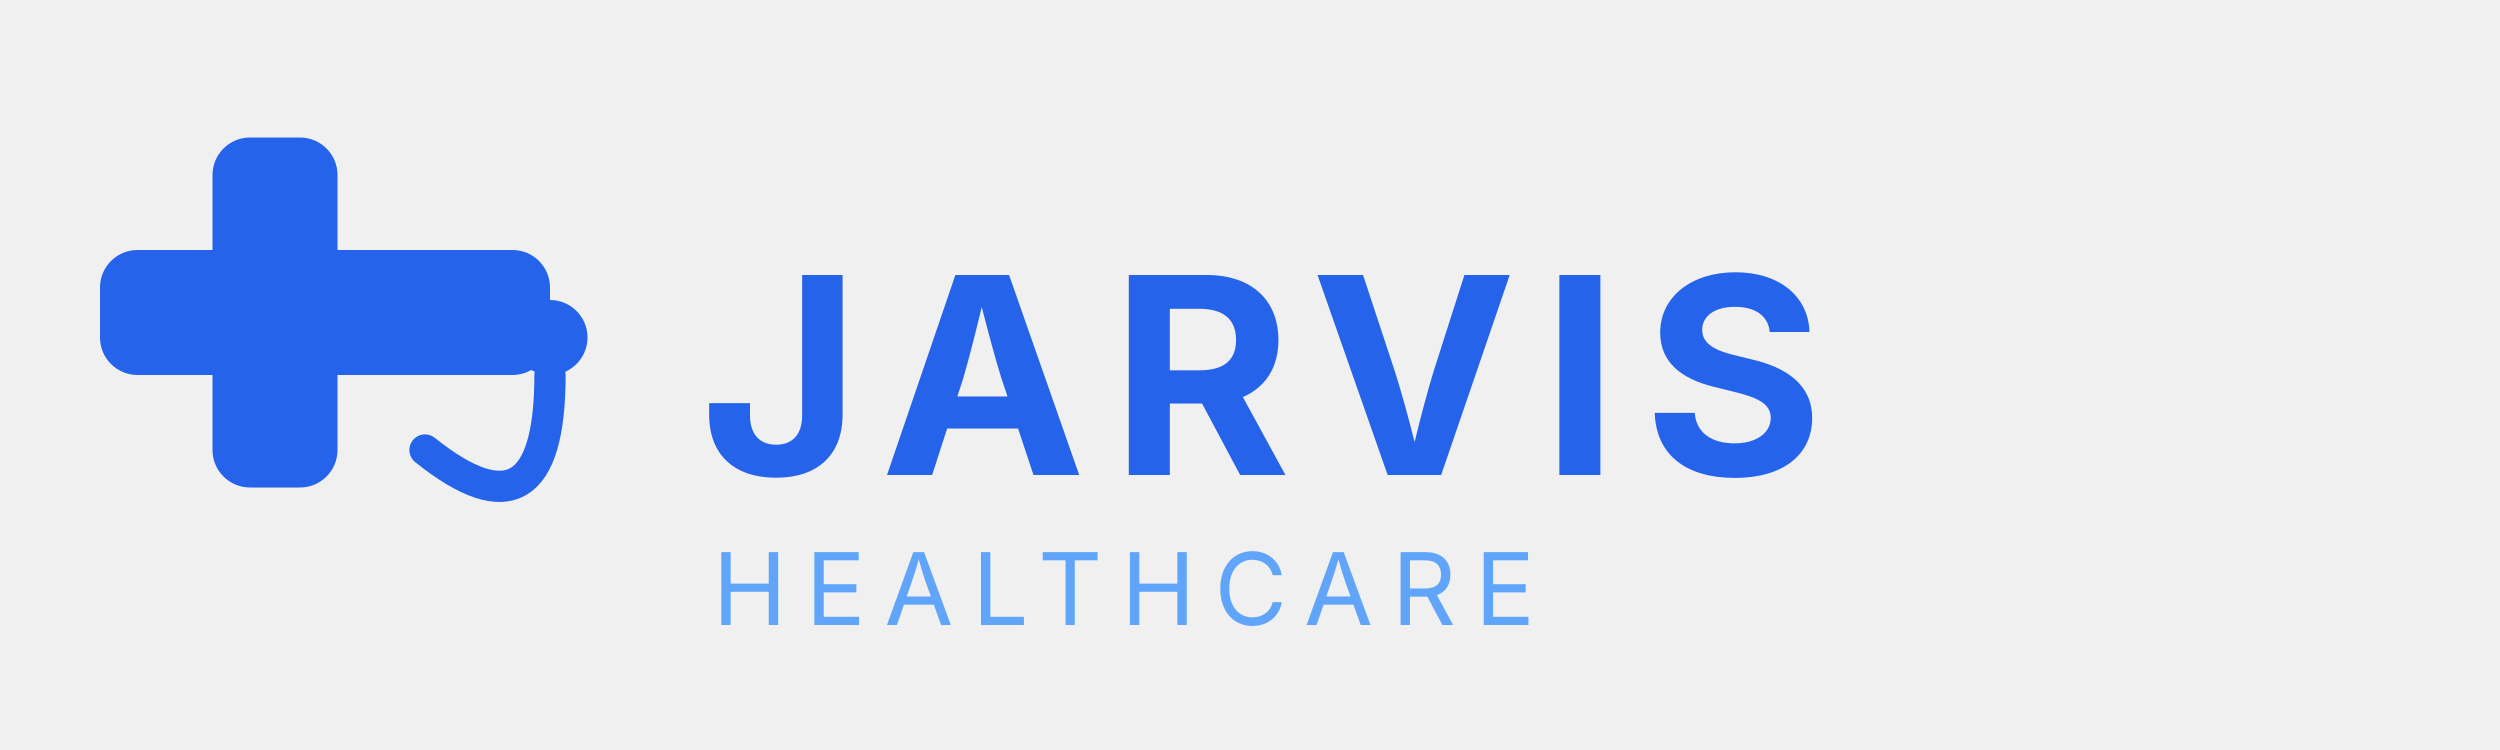
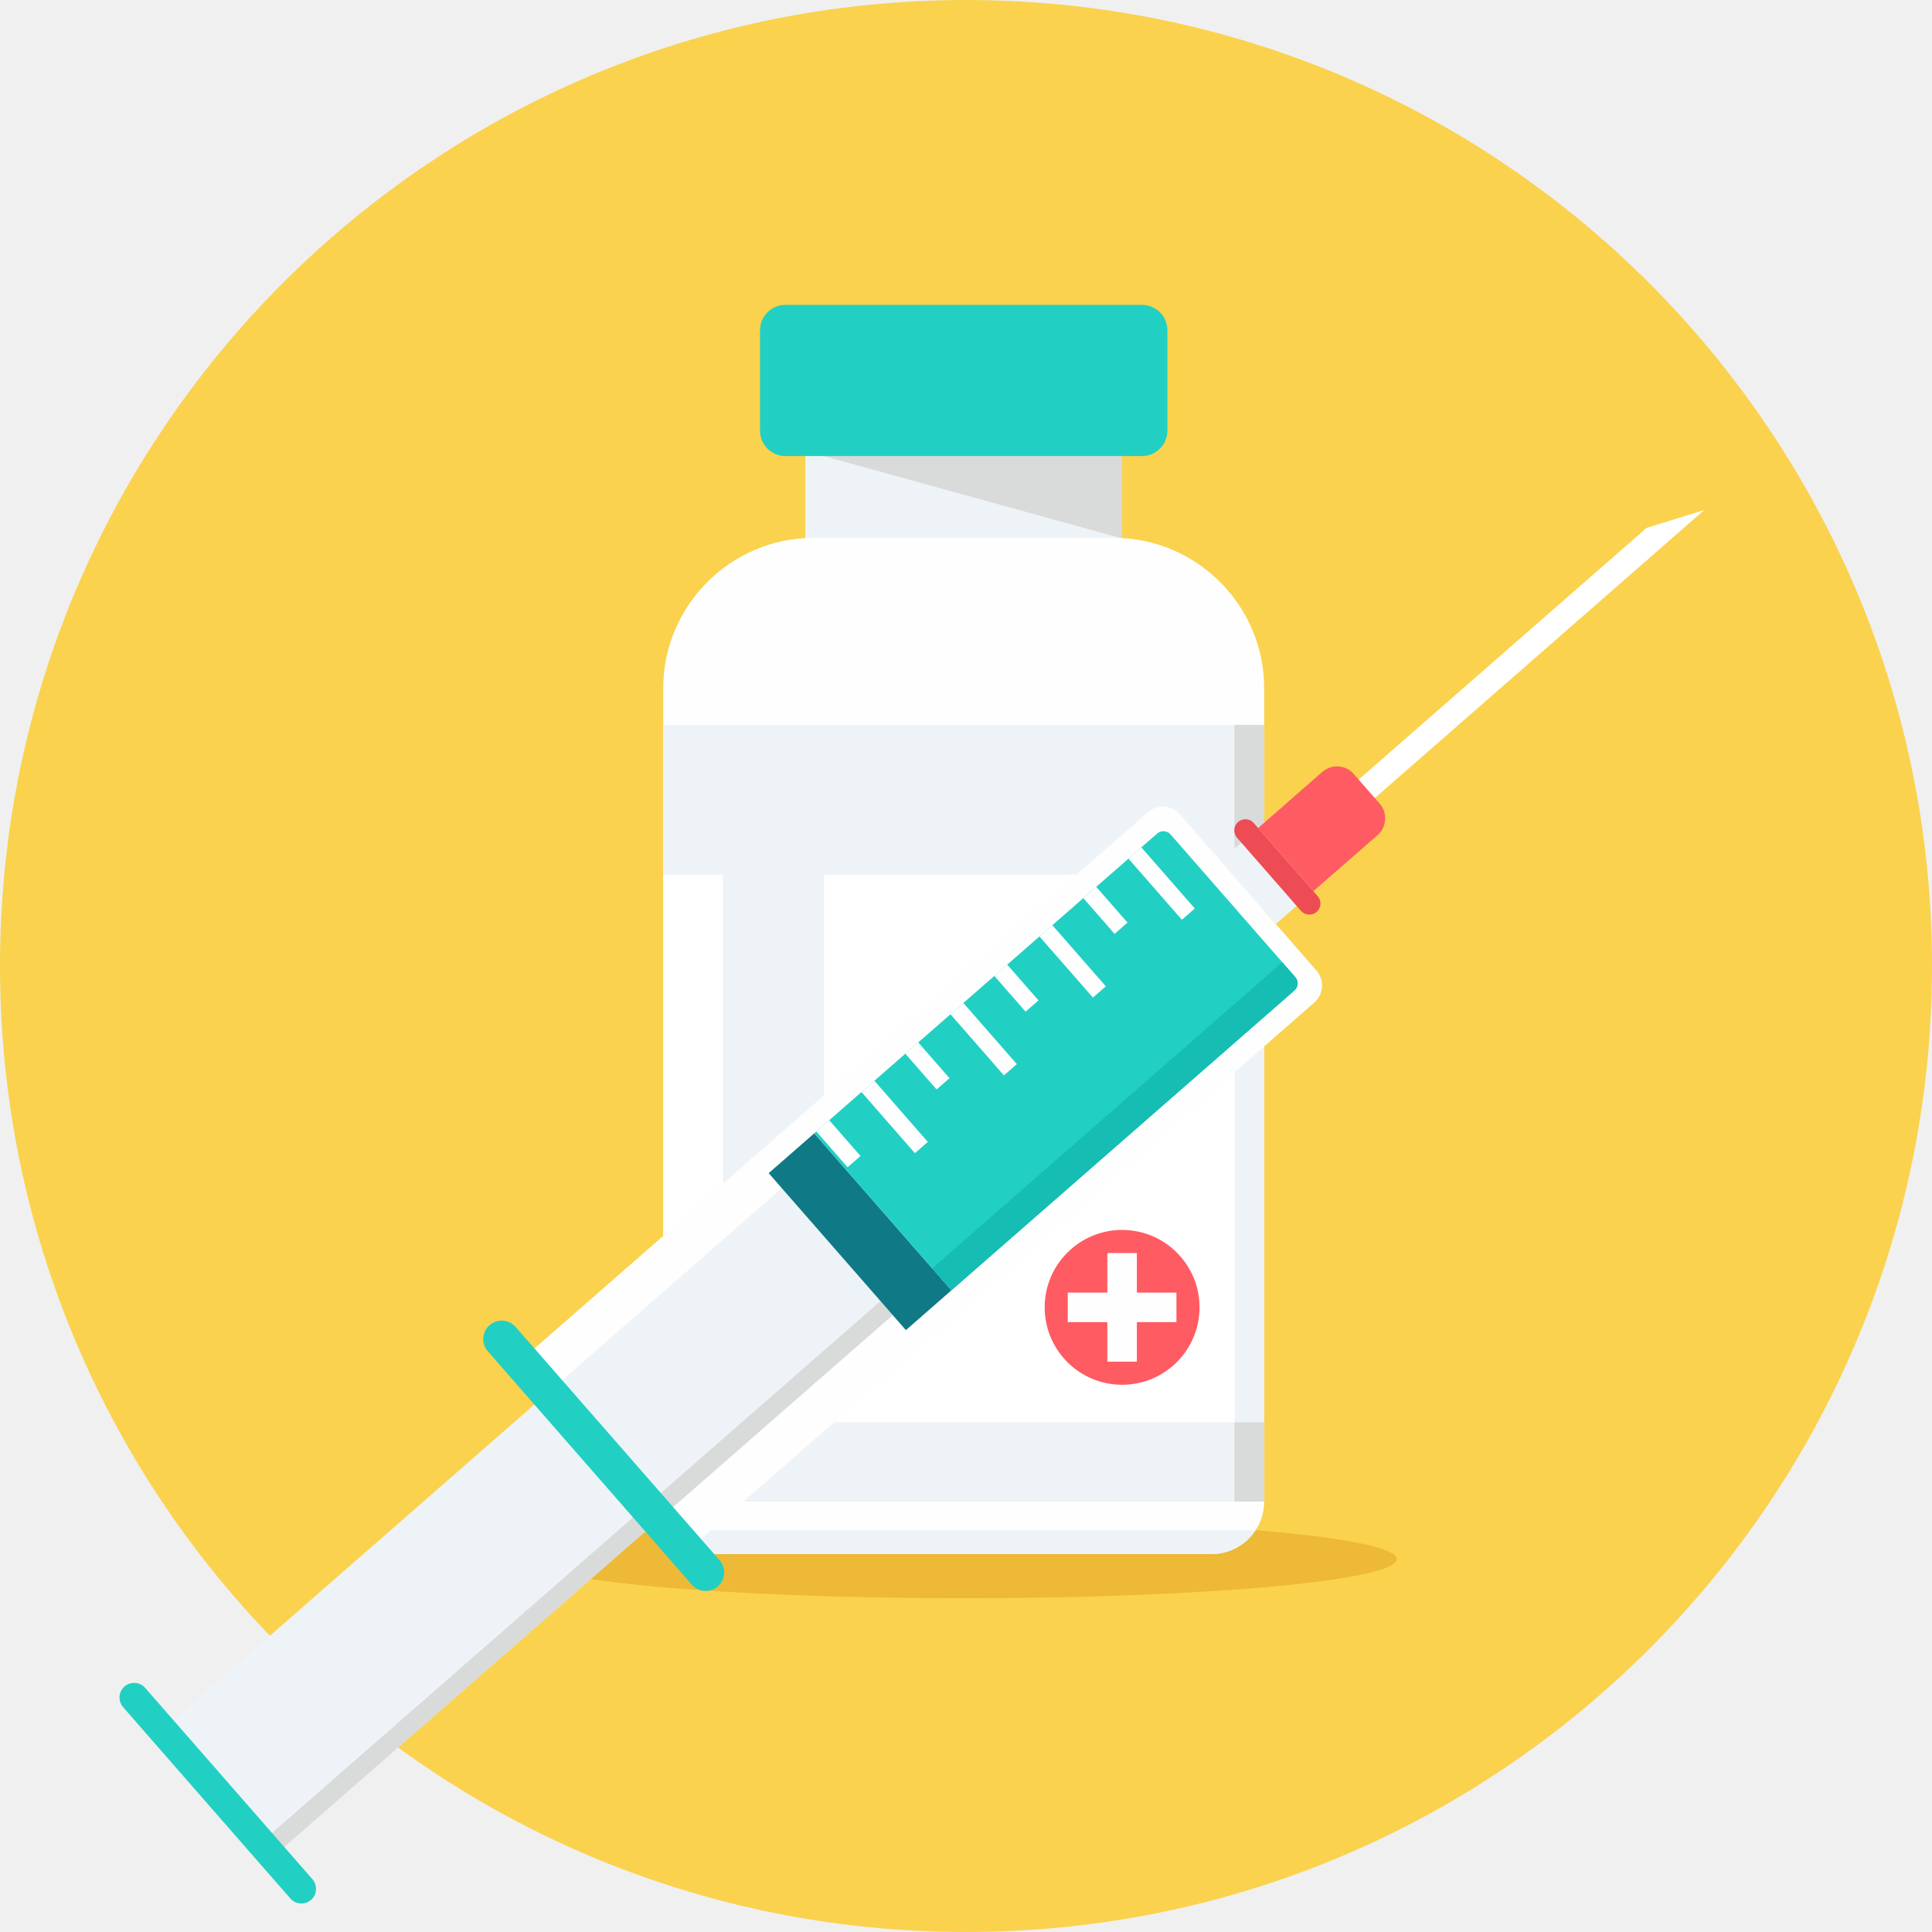
- <svg xmlns="http://www.w3.org/2000/svg" width="200" height="60" viewBox="0 0 200 60" fill="none">
-   <rect x="8" y="20" width="36" height="10" rx="3" fill="#2563EB" />
-   <rect x="17" y="11" width="10" height="28" rx="3" fill="#2563EB" />
-   <path d="M34 36 Q44 44 44 30" stroke="#2563EB" stroke-width="2.5" stroke-linecap="round" fill="none" />
-   <circle cx="44" cy="27" r="3" fill="#2563EB" />
-   <text x="56" y="38" font-family="system-ui, -apple-system, sans-serif" font-size="22" font-weight="700" fill="#2563EB" letter-spacing="2">JARVIS</text>
-   <text x="57" y="50" font-family="system-ui, -apple-system, sans-serif" font-size="8" font-weight="400" fill="#60A5FA" letter-spacing="1.5">HEALTHCARE</text>
+ <svg xmlns="http://www.w3.org/2000/svg" height="800px" width="800px" version="1.1" id="Layer_1" viewBox="0 0 512 512" xml:space="preserve">
+   <circle style="fill:#FAD24D;" cx="256" cy="256" r="256" />
+   <ellipse style="fill:#EDB937;" cx="255.351" cy="413.173" rx="114.796" ry="10.371" />
+   <path style="fill:#EEF3F7;" d="M213.427,119.524h83.929v23.165h-83.929L213.427,119.524L213.427,119.524z" />
+   <path style="fill:#D9DADA;" d="M213.427,119.524h83.929v23.165L213.427,119.524z" />
+   <path style="fill:#FEFEFE;" d="M215.578,142.544h79.625c21.899,0,39.815,17.916,39.815,39.815v215.573  c0,7.645-6.252,13.898-13.898,13.898h-131.46c-7.644,0-13.898-6.252-13.898-13.898V182.358  C175.764,160.46,193.68,142.544,215.578,142.544z" />
+   <g>
+     <path style="fill:#EEF3F7;" d="M332.761,405.499c-2.487,3.804-6.782,6.33-11.64,6.33h-131.46c-4.859,0-9.153-2.526-11.64-6.33   H332.761z" />
+     <path style="fill:#EEF3F7;" d="M175.764,192.16h159.255v205.772H175.764V192.16z" />
+   </g>
+   <path id="SVGCleanerId_0" style="fill:#D9DADA;" d="M327.177,192.16h7.841v205.772h-7.841V192.16z" />
+   <g>
+     <path id="SVGCleanerId_0_1_" style="fill:#D9DADA;" d="M327.177,192.16h7.841v205.772h-7.841V192.16z" />
+   </g>
+   <path style="fill:#21D0C3;" d="M208.111,80.801h94.562c3.685,0,6.701,3.014,6.701,6.7v26.655c0,3.686-3.016,6.7-6.701,6.7h-94.562  c-3.687,0-6.701-3.014-6.701-6.7V87.501C201.41,83.815,204.424,80.801,208.111,80.801z" />
+   <path style="fill:#FFFFFF;" d="M218.38,231.775h116.638v145.102H218.38V231.775z" />
+   <path style="fill:#EEF3F7;" d="M327.177,231.775h7.841v145.102h-7.841V231.775z" />
+   <path style="fill:#FFFFFF;" d="M191.597,231.775h-15.833v145.102h15.833V231.775z" />
+   <path style="fill:#FEFEFE;" d="M312.701,215.811l36.175,41.383c2.179,2.493,1.921,6.312-0.571,8.49L179.883,412.913l-44.095-50.443  L304.21,215.243C306.702,213.064,310.523,213.319,312.701,215.811L312.701,215.811z" />
+   <path style="fill:#EEF3F7;" d="M207.196,314.888l29.388,33.618L73.916,490.704l-29.387-33.617L207.196,314.888z" />
+   <path style="fill:#D9DADA;" d="M233.34,344.796l3.244,3.711L73.916,490.704l-3.243-3.71L233.34,344.796z" />
+   <path style="fill:#21D0C3;" d="M136.644,351.647l54.076,61.862c1.774,2.029,1.564,5.14-0.464,6.913l0,0  c-2.029,1.773-5.139,1.564-6.913-0.464l-54.076-61.862c-1.773-2.029-1.564-5.14,0.464-6.913l0,0  C131.76,349.411,134.87,349.619,136.644,351.647L136.644,351.647z" />
+   <path style="fill:#EEF3F7;" d="M323.465,228.128l14.643,16.751l17.02-14.878l-14.643-16.751L323.465,228.128z" />
+   <path style="fill:#FFFFFF;" d="M436.367,139.895l15.297-4.741l-92.263,80.652l-4.278-4.893L436.367,139.895z" />
+   <path style="fill:#FF5B62;" d="M333.414,219.431l14.643,16.751l17.02-14.878c2.442-2.135,2.694-5.88,0.559-8.322l-6.881-7.871  c-2.136-2.442-5.88-2.694-8.322-0.559L333.414,219.431z" />
+   <path style="fill:#ED4C54;" d="M327.822,221.995l16.946,19.386c1.068,1.222,2.937,1.347,4.159,0.279l0.002-0.002  c1.222-1.067,1.347-2.937,0.279-4.159l-16.946-19.386c-1.068-1.222-2.938-1.346-4.16-0.279l-0.002,0.002  C326.879,218.904,326.754,220.774,327.822,221.995z" />
+   <path style="fill:#21D0C3;" d="M38.471,447.306l44.327,50.708c1.406,1.609,1.24,4.071-0.367,5.477l-0.001,0.001  c-1.609,1.406-4.073,1.242-5.478-0.367l-44.326-50.708c-1.407-1.61-1.243-4.073,0.366-5.479l0.001-0.001  C34.6,445.531,37.064,445.697,38.471,447.306L38.471,447.306z" />
+   <path style="fill:#0F7986;" d="M215.772,300.354l36.362,41.596l-12.063,10.545L203.709,310.9L215.772,300.354L215.772,300.354z" />
+   <path style="fill:#21D0C3;" d="M310.191,221.111l33.097,37.86c0.897,1.027,0.792,2.602-0.236,3.5l-90.918,79.479l-36.361-41.596  l90.918-79.478C307.719,219.978,309.294,220.083,310.191,221.111L310.191,221.111z" />
+   <path style="fill:#15BDB2;" d="M339.828,255.014l3.458,3.956c0.898,1.028,0.794,2.603-0.234,3.501l-90.919,79.479l-5.092-5.825  L339.828,255.014L339.828,255.014z" />
+   <path style="fill:#FEFEFE;" d="M302.474,224.562l14.162,16.202l-3.418,2.988l-14.162-16.2L302.474,224.562z M219.756,296.872  l8.286,9.479l-3.418,2.988l-8.286-9.479L219.756,296.872z M231.719,286.415l14.162,16.202l-3.418,2.988l-14.162-16.202  L231.719,286.415z M243.341,276.255l8.286,9.478l-3.418,2.988l-8.286-9.479L243.341,276.255z M255.303,265.797l14.164,16.202  l-3.419,2.988l-14.162-16.2L255.303,265.797z M266.925,255.638l8.287,9.479l-3.418,2.988l-8.287-9.479L266.925,255.638z   M278.889,245.18l14.162,16.202l-3.418,2.988l-14.162-16.202L278.889,245.18z M290.51,235.022l8.287,9.478l-3.418,2.988  l-8.287-9.478L290.51,235.022z" />
+   <circle style="fill:#FF5B62;" cx="297.369" cy="346.463" r="20.518" />
+   <path style="fill:#FEFEFE;" d="M293.46,332.069h7.819v10.487h10.488v7.819h-10.488v10.488h-7.819v-10.488h-10.488v-7.819h10.488  V332.069z" />
</svg>
